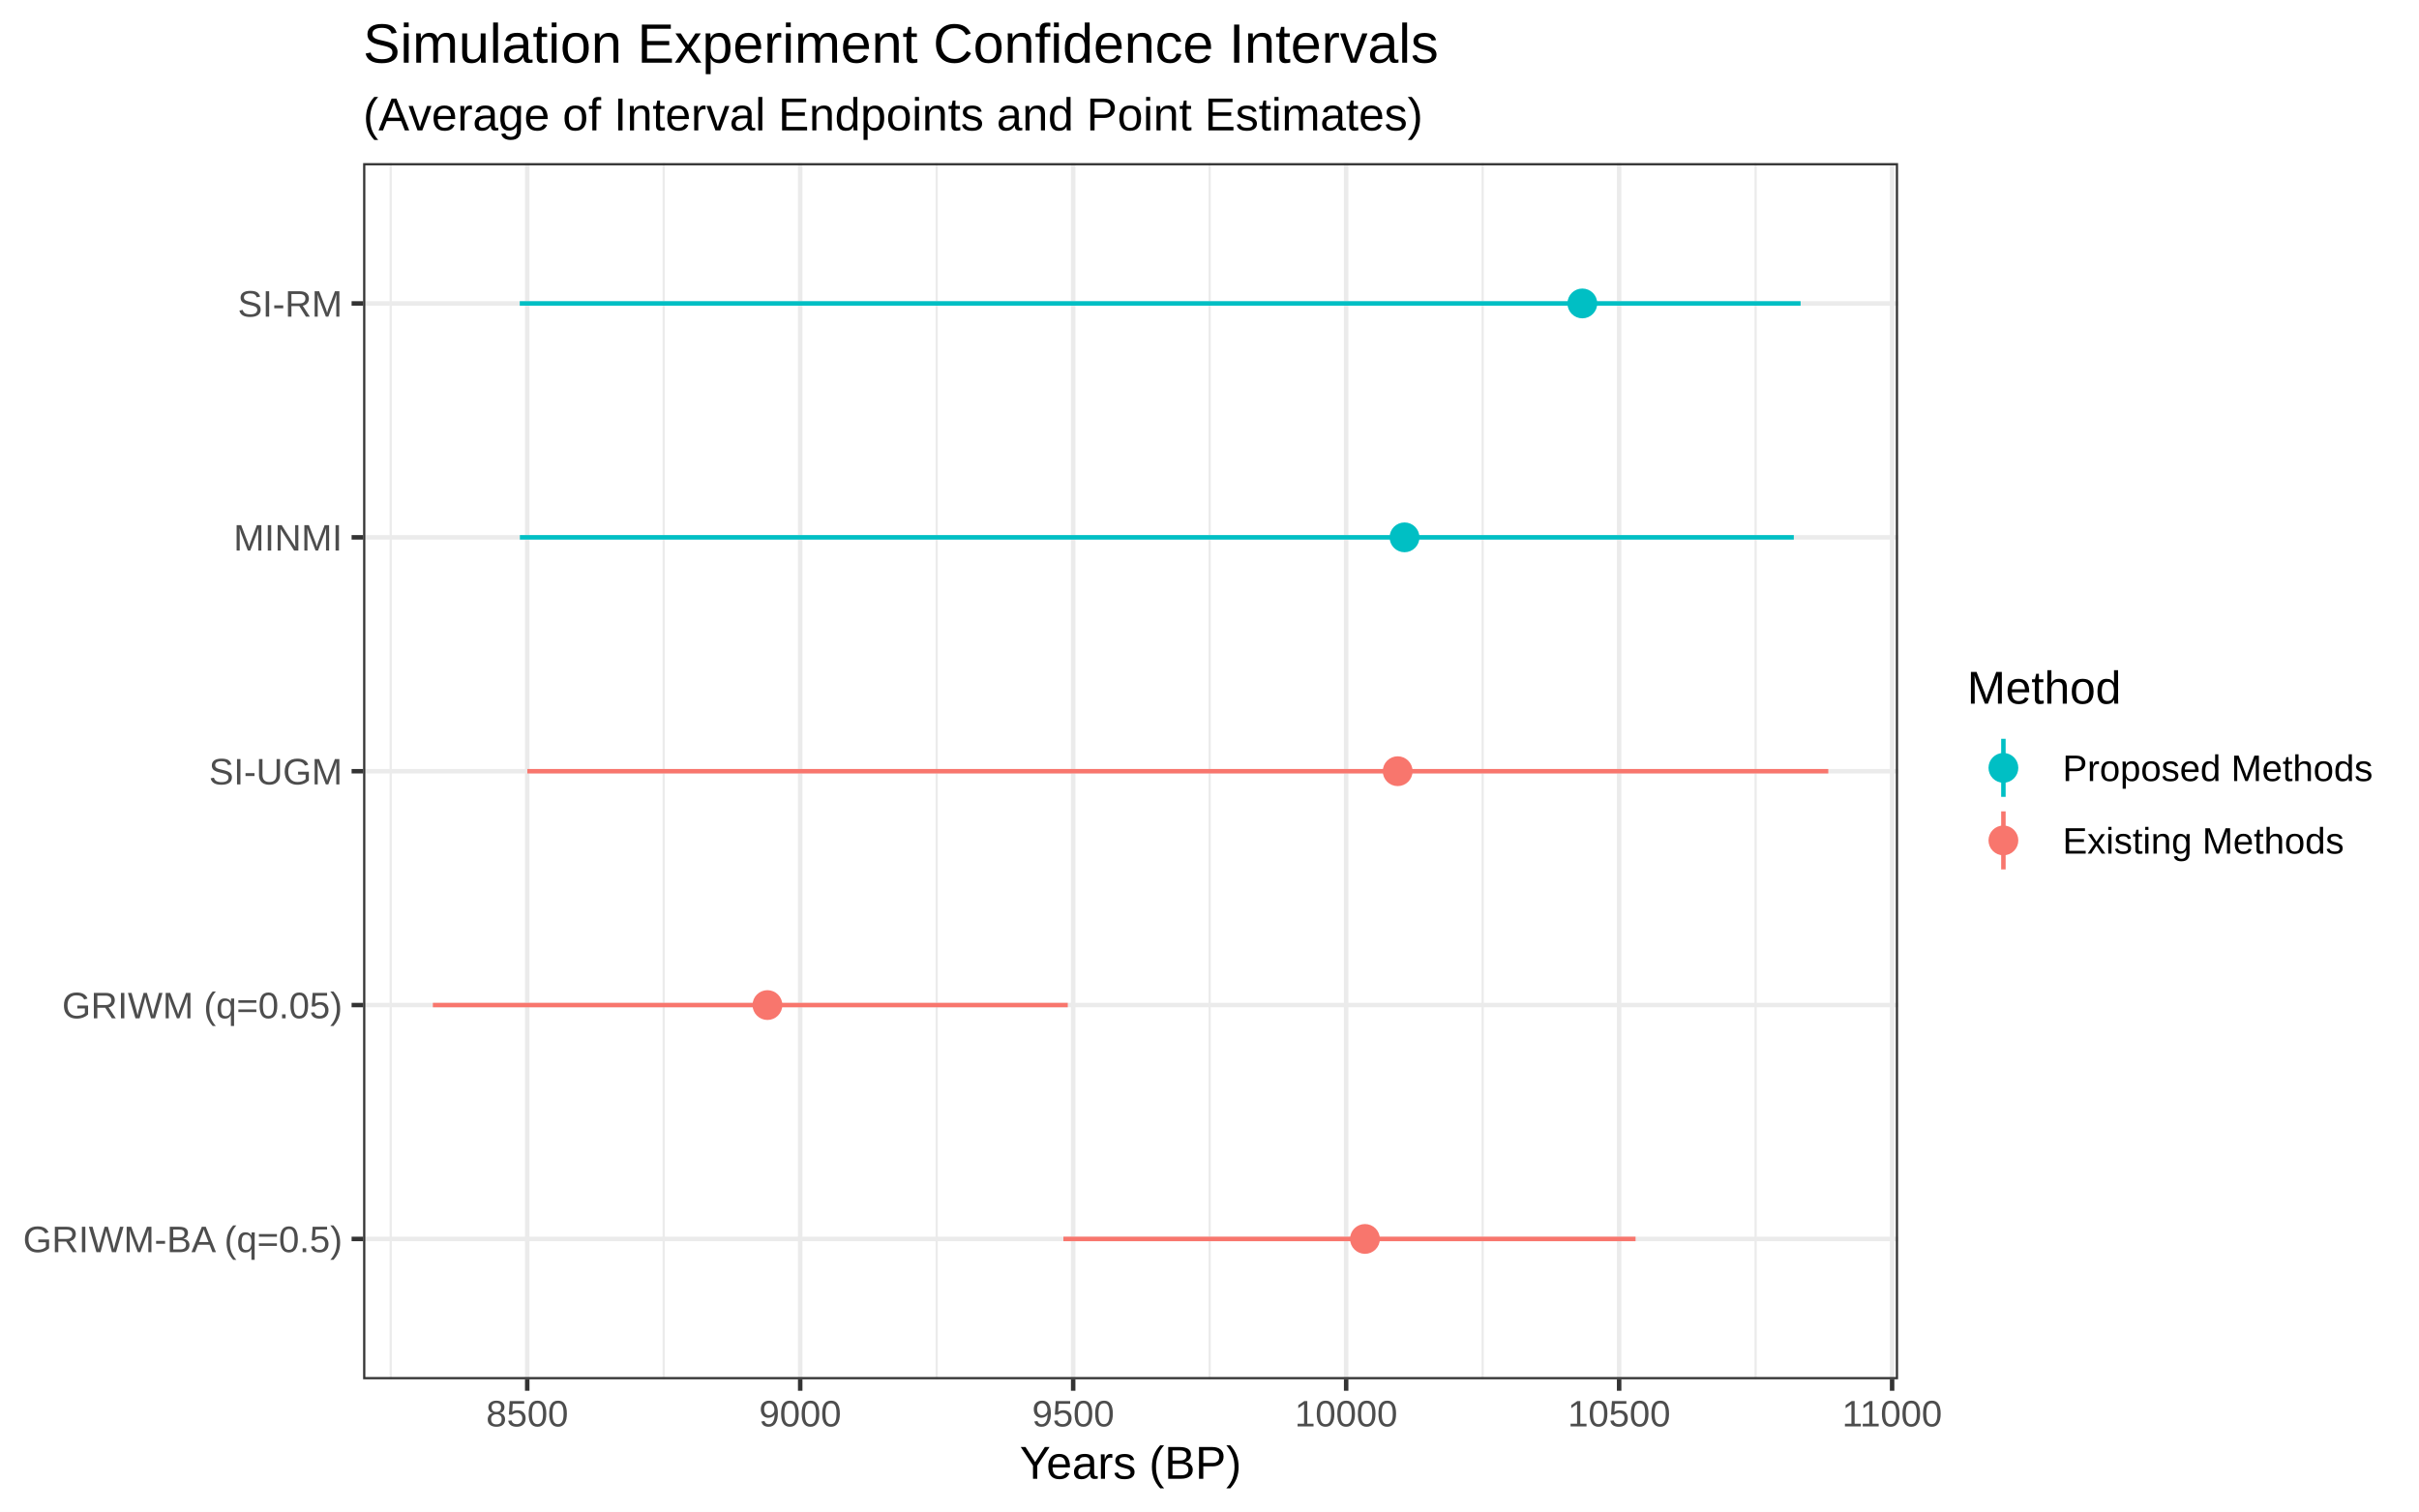
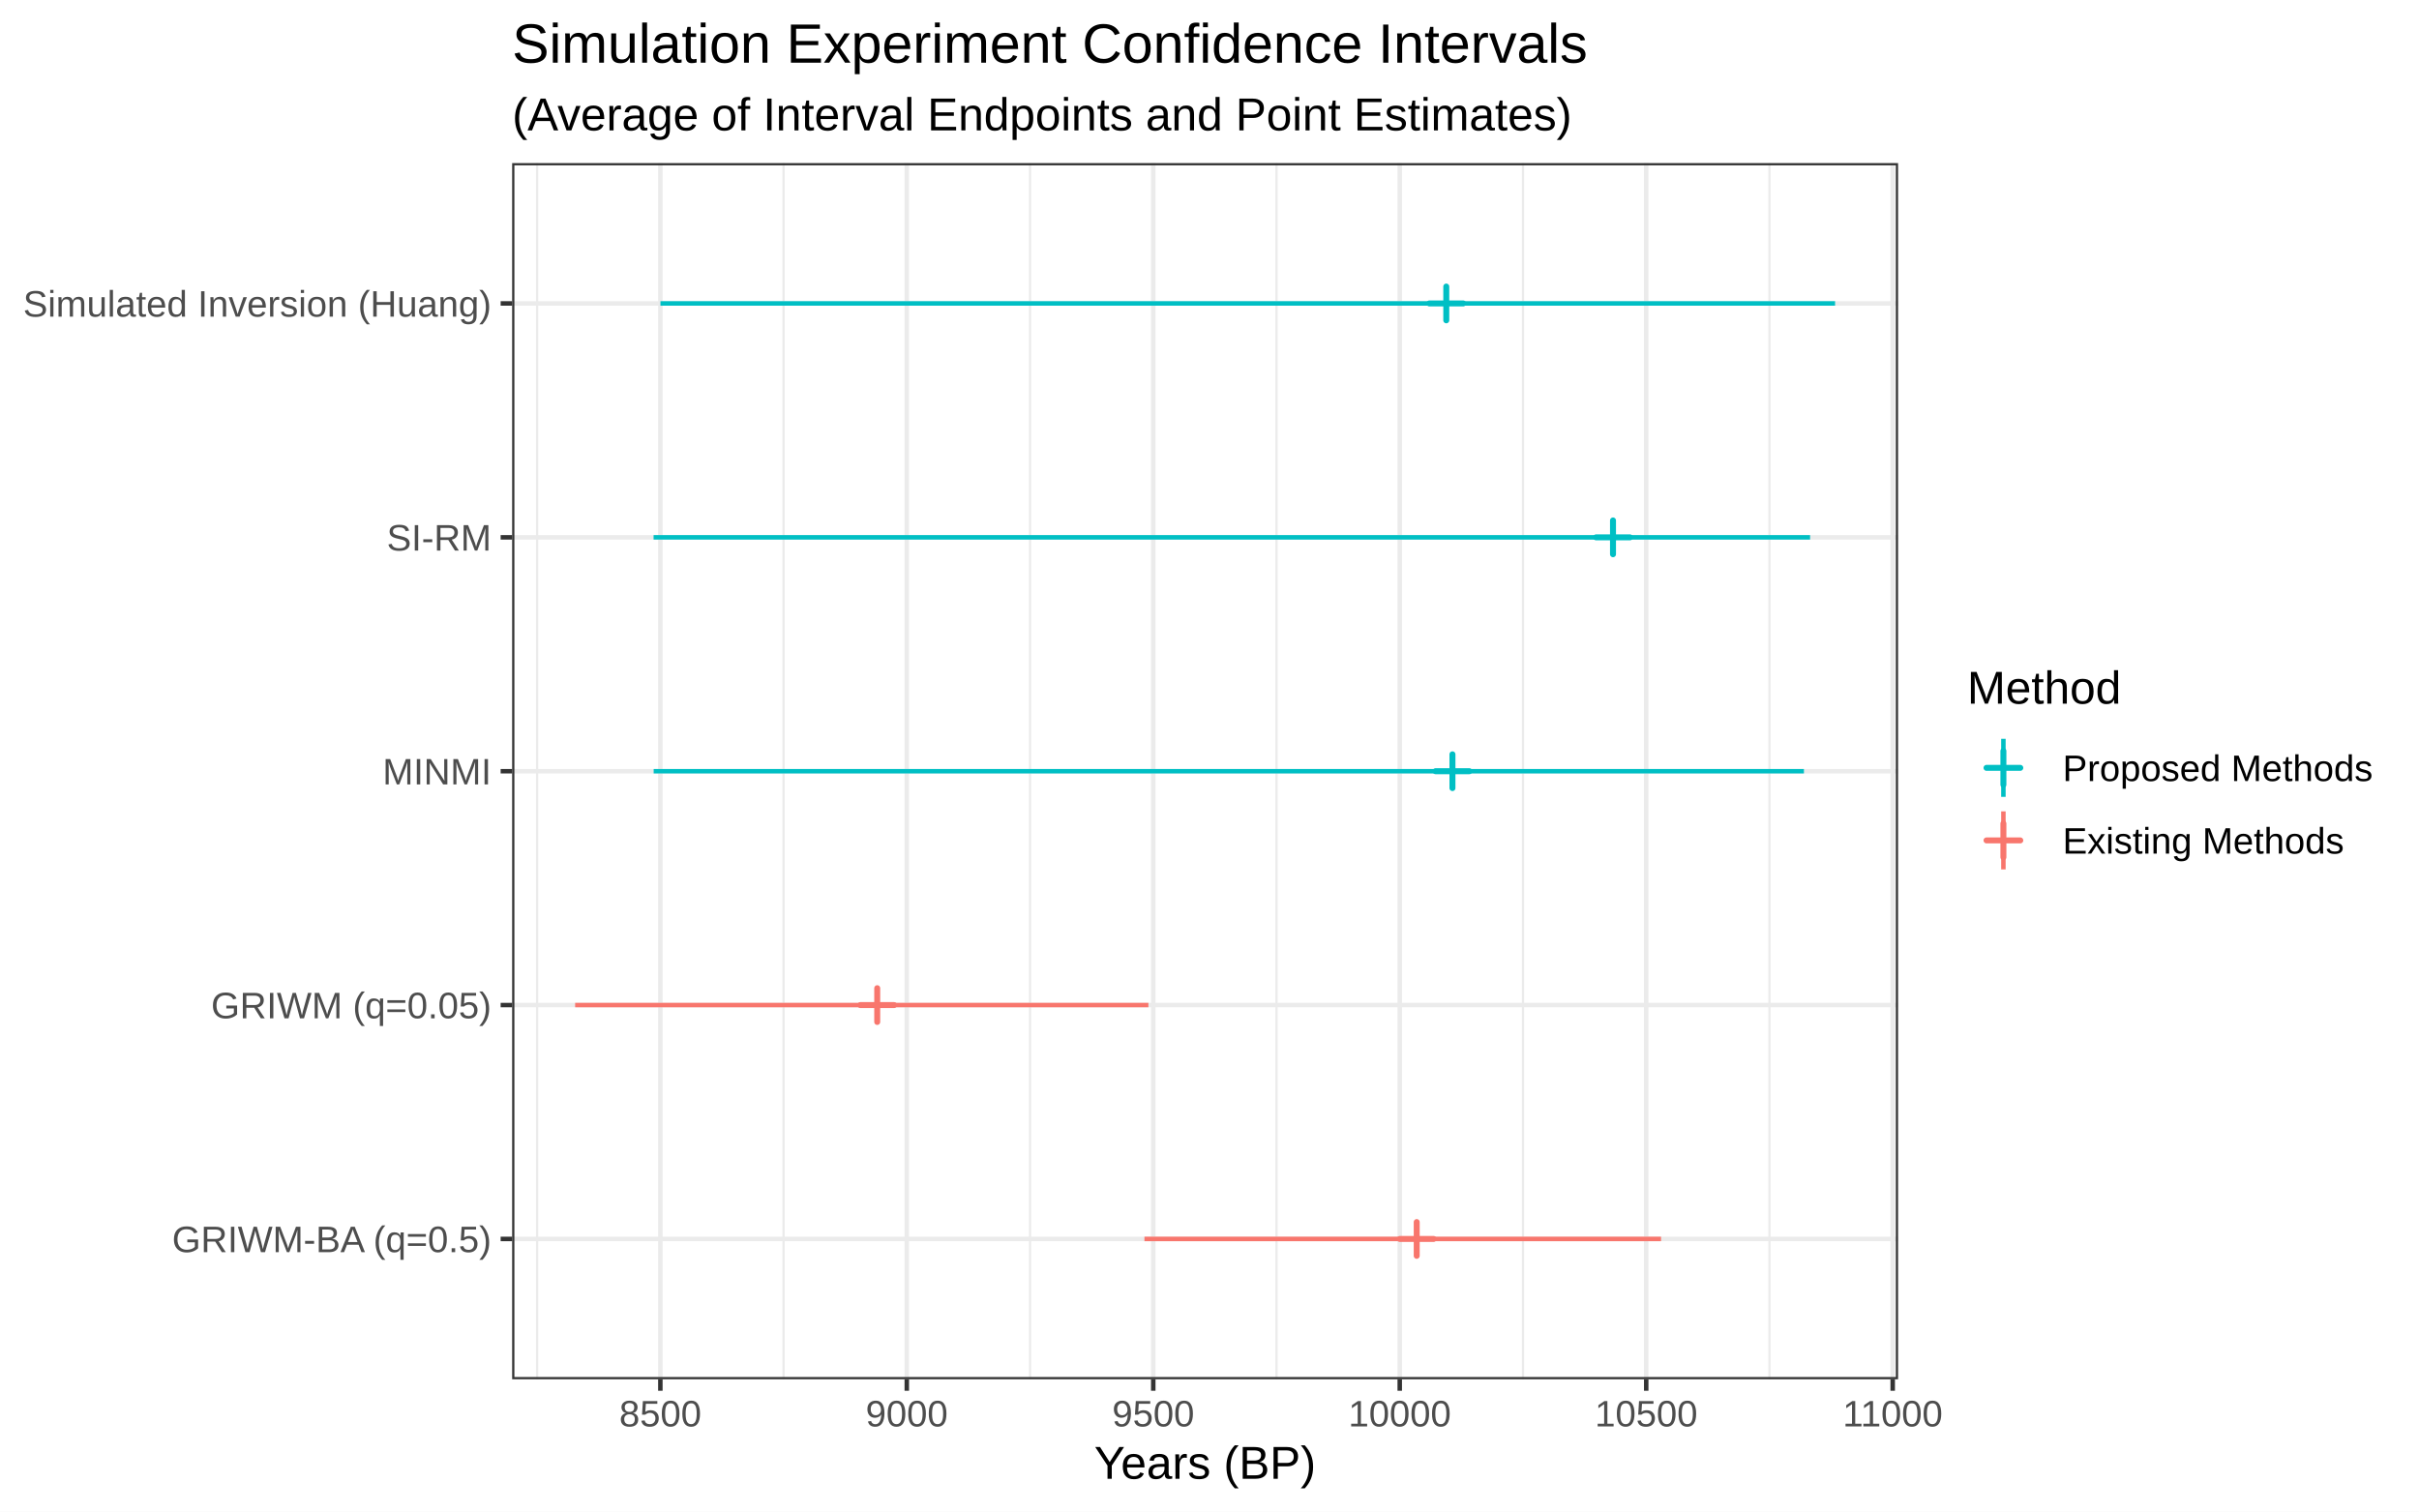
<svg xmlns="http://www.w3.org/2000/svg" class="svglite" width="576.00pt" height="360.00pt" viewBox="0 0 576.00 360.00">
  <defs>
    <style type="text/css">
    .svglite line, .svglite polyline, .svglite polygon, .svglite path, .svglite rect, .svglite circle {
      fill: none;
      stroke: #000000;
      stroke-linecap: round;
      stroke-linejoin: round;
      stroke-miterlimit: 10.00;
    }
    .svglite text {
      white-space: pre;
    }
  </style>
  </defs>
-   <rect width="100%" height="100%" style="stroke: none; fill: #FFFFFF;" />
+   <rect width="100%" height="100%" style="stroke: none; fill: none;" />
  <defs>
    <clipPath id="cpMC4wMHw1NzYuMDB8MC4wMHwzNjAuMDA=">
      <rect x="0.00" y="0.00" width="576.00" height="360.00" />
    </clipPath>
  </defs>
  <g clip-path="url(#cpMC4wMHw1NzYuMDB8MC4wMHwzNjAuMDA=)">
-     <rect x="0" y="0.00" width="576.00" height="360.00" style="stroke-width: 1.07; stroke: #FFFFFF; fill: #FFFFFF;" />
+     <rect x="0.00" y="0.00" width="576.00" height="360.00" style="stroke-width: 1.07; stroke: #FFFFFF; fill: #FFFFFF;" />
  </g>
  <defs>
-     <clipPath id="cpODYuNDZ8NDUxLjk2fDM4Ljg1fDMyOC41MA==">
-       <rect x="86.46" y="38.85" width="365.50" height="289.65" />
+     <clipPath id="cpMTIxLjk1fDQ1MS45NnwzOC44NXwzMjguNTA=">
+       <rect x="121.95" y="38.85" width="330.01" height="289.65" />
    </clipPath>
  </defs>
-   <g clip-path="url(#cpODYuNDZ8NDUxLjk2fDM4Ljg1fDMyOC41MA==)">
-     <rect x="86.46" y="38.85" width="365.50" height="289.65" style="stroke-width: 1.07; stroke: none; fill: #FFFFFF;" />
-     <polyline points="93.04,328.50 93.04,38.85 " style="stroke-width: 0.53; stroke: #EBEBEB; stroke-linecap: butt;" />
-     <polyline points="158.04,328.50 158.04,38.85 " style="stroke-width: 0.53; stroke: #EBEBEB; stroke-linecap: butt;" />
-     <polyline points="223.04,328.50 223.04,38.85 " style="stroke-width: 0.53; stroke: #EBEBEB; stroke-linecap: butt;" />
-     <polyline points="288.04,328.50 288.04,38.85 " style="stroke-width: 0.53; stroke: #EBEBEB; stroke-linecap: butt;" />
-     <polyline points="353.04,328.50 353.04,38.85 " style="stroke-width: 0.53; stroke: #EBEBEB; stroke-linecap: butt;" />
-     <polyline points="418.04,328.50 418.04,38.85 " style="stroke-width: 0.53; stroke: #EBEBEB; stroke-linecap: butt;" />
-     <polyline points="86.46,295.08 451.96,295.08 " style="stroke-width: 1.07; stroke: #EBEBEB; stroke-linecap: butt;" />
-     <polyline points="86.46,239.38 451.96,239.38 " style="stroke-width: 1.07; stroke: #EBEBEB; stroke-linecap: butt;" />
-     <polyline points="86.46,183.68 451.96,183.68 " style="stroke-width: 1.07; stroke: #EBEBEB; stroke-linecap: butt;" />
-     <polyline points="86.46,127.98 451.96,127.98 " style="stroke-width: 1.07; stroke: #EBEBEB; stroke-linecap: butt;" />
-     <polyline points="86.46,72.27 451.96,72.27 " style="stroke-width: 1.07; stroke: #EBEBEB; stroke-linecap: butt;" />
-     <polyline points="125.54,328.50 125.54,38.85 " style="stroke-width: 1.07; stroke: #EBEBEB; stroke-linecap: butt;" />
-     <polyline points="190.54,328.50 190.54,38.85 " style="stroke-width: 1.07; stroke: #EBEBEB; stroke-linecap: butt;" />
-     <polyline points="255.54,328.50 255.54,38.85 " style="stroke-width: 1.07; stroke: #EBEBEB; stroke-linecap: butt;" />
-     <polyline points="320.54,328.50 320.54,38.85 " style="stroke-width: 1.07; stroke: #EBEBEB; stroke-linecap: butt;" />
-     <polyline points="385.54,328.50 385.54,38.85 " style="stroke-width: 1.07; stroke: #EBEBEB; stroke-linecap: butt;" />
-     <polyline points="450.54,328.50 450.54,38.85 " style="stroke-width: 1.07; stroke: #EBEBEB; stroke-linecap: butt;" />
-     <line x1="253.21" y1="295.08" x2="389.45" y2="295.08" style="stroke-width: 1.07; stroke: #F8766D; stroke-linecap: butt;" />
-     <line x1="103.07" y1="239.38" x2="254.25" y2="239.38" style="stroke-width: 1.07; stroke: #F8766D; stroke-linecap: butt;" />
-     <line x1="125.56" y1="183.68" x2="435.34" y2="183.68" style="stroke-width: 1.07; stroke: #F8766D; stroke-linecap: butt;" />
-     <line x1="123.79" y1="127.98" x2="427.13" y2="127.98" style="stroke-width: 1.07; stroke: #00BFC4; stroke-linecap: butt;" />
-     <line x1="123.76" y1="72.27" x2="428.75" y2="72.27" style="stroke-width: 1.07; stroke: #00BFC4; stroke-linecap: butt;" />
-     <circle cx="325.02" cy="295.08" r="2.84" style="stroke-width: 1.42; stroke: #F8766D; fill: #F8766D;" />
-     <circle cx="182.74" cy="239.38" r="2.84" style="stroke-width: 1.42; stroke: #F8766D; fill: #F8766D;" />
-     <circle cx="332.81" cy="183.68" r="2.84" style="stroke-width: 1.42; stroke: #F8766D; fill: #F8766D;" />
-     <circle cx="334.44" cy="127.98" r="2.84" style="stroke-width: 1.42; stroke: #00BFC4; fill: #00BFC4;" />
-     <circle cx="376.78" cy="72.27" r="2.84" style="stroke-width: 1.42; stroke: #00BFC4; fill: #00BFC4;" />
-     <rect x="86.46" y="38.85" width="365.50" height="289.65" style="stroke-width: 1.07; stroke: #333333;" />
+   <g clip-path="url(#cpMTIxLjk1fDQ1MS45NnwzOC44NXwzMjguNTA=)">
+     <rect x="121.95" y="38.85" width="330.01" height="289.65" style="stroke-width: 1.07; stroke: none; fill: #FFFFFF;" />
+     <polyline points="127.89,328.50 127.89,38.85 " style="stroke-width: 0.53; stroke: #EBEBEB; stroke-linecap: butt;" />
+     <polyline points="186.58,328.50 186.58,38.85 " style="stroke-width: 0.53; stroke: #EBEBEB; stroke-linecap: butt;" />
+     <polyline points="245.27,328.50 245.27,38.85 " style="stroke-width: 0.53; stroke: #EBEBEB; stroke-linecap: butt;" />
+     <polyline points="303.96,328.50 303.96,38.85 " style="stroke-width: 0.53; stroke: #EBEBEB; stroke-linecap: butt;" />
+     <polyline points="362.65,328.50 362.65,38.85 " style="stroke-width: 0.53; stroke: #EBEBEB; stroke-linecap: butt;" />
+     <polyline points="421.33,328.50 421.33,38.85 " style="stroke-width: 0.53; stroke: #EBEBEB; stroke-linecap: butt;" />
+     <polyline points="121.95,295.08 451.96,295.08 " style="stroke-width: 1.07; stroke: #EBEBEB; stroke-linecap: butt;" />
+     <polyline points="121.95,239.38 451.96,239.38 " style="stroke-width: 1.07; stroke: #EBEBEB; stroke-linecap: butt;" />
+     <polyline points="121.95,183.68 451.96,183.68 " style="stroke-width: 1.07; stroke: #EBEBEB; stroke-linecap: butt;" />
+     <polyline points="121.95,127.98 451.96,127.98 " style="stroke-width: 1.07; stroke: #EBEBEB; stroke-linecap: butt;" />
+     <polyline points="121.95,72.27 451.96,72.27 " style="stroke-width: 1.07; stroke: #EBEBEB; stroke-linecap: butt;" />
+     <polyline points="157.24,328.50 157.24,38.85 " style="stroke-width: 1.07; stroke: #EBEBEB; stroke-linecap: butt;" />
+     <polyline points="215.92,328.50 215.92,38.85 " style="stroke-width: 1.07; stroke: #EBEBEB; stroke-linecap: butt;" />
+     <polyline points="274.61,328.50 274.61,38.85 " style="stroke-width: 1.07; stroke: #EBEBEB; stroke-linecap: butt;" />
+     <polyline points="333.30,328.50 333.30,38.85 " style="stroke-width: 1.07; stroke: #EBEBEB; stroke-linecap: butt;" />
+     <polyline points="391.99,328.50 391.99,38.85 " style="stroke-width: 1.07; stroke: #EBEBEB; stroke-linecap: butt;" />
+     <polyline points="450.68,328.50 450.68,38.85 " style="stroke-width: 1.07; stroke: #EBEBEB; stroke-linecap: butt;" />
+     <line x1="272.51" y1="295.08" x2="395.52" y2="295.08" style="stroke-width: 1.07; stroke: #F8766D; stroke-linecap: butt;" />
+     <line x1="136.95" y1="239.38" x2="273.45" y2="239.38" style="stroke-width: 1.07; stroke: #F8766D; stroke-linecap: butt;" />
+     <line x1="155.65" y1="183.68" x2="429.54" y2="183.68" style="stroke-width: 1.07; stroke: #00BFC4; stroke-linecap: butt;" />
+     <line x1="155.63" y1="127.98" x2="431.01" y2="127.98" style="stroke-width: 1.07; stroke: #00BFC4; stroke-linecap: butt;" />
+     <line x1="157.26" y1="72.27" x2="436.96" y2="72.27" style="stroke-width: 1.07; stroke: #00BFC4; stroke-linecap: butt;" />
+     <line x1="333.32" y1="295.08" x2="341.36" y2="295.08" style="stroke-width: 1.42; stroke: #F8766D;" />
+     <line x1="337.34" y1="299.10" x2="337.34" y2="291.06" style="stroke-width: 1.42; stroke: #F8766D;" />
+     <line x1="204.86" y1="239.38" x2="212.90" y2="239.38" style="stroke-width: 1.42; stroke: #F8766D;" />
+     <line x1="208.88" y1="243.40" x2="208.88" y2="235.36" style="stroke-width: 1.42; stroke: #F8766D;" />
+     <line x1="341.83" y1="183.68" x2="349.87" y2="183.68" style="stroke-width: 1.42; stroke: #00BFC4;" />
+     <line x1="345.85" y1="187.70" x2="345.85" y2="179.66" style="stroke-width: 1.42; stroke: #00BFC4;" />
+     <line x1="380.06" y1="127.98" x2="388.10" y2="127.98" style="stroke-width: 1.42; stroke: #00BFC4;" />
+     <line x1="384.08" y1="132.00" x2="384.08" y2="123.96" style="stroke-width: 1.42; stroke: #00BFC4;" />
+     <line x1="340.36" y1="72.27" x2="348.40" y2="72.27" style="stroke-width: 1.42; stroke: #00BFC4;" />
+     <line x1="344.38" y1="76.29" x2="344.38" y2="68.25" style="stroke-width: 1.42; stroke: #00BFC4;" />
+     <rect x="121.95" y="38.85" width="330.01" height="289.65" style="stroke-width: 1.07; stroke: #333333;" />
  </g>
  <g clip-path="url(#cpMC4wMHw1NzYuMDB8MC4wMHwzNjAuMDA=)">
-     <text x="81.53" y="298.23" text-anchor="end" style="font-size: 8.80px;fill: #4D4D4D; font-family: &quot;Arial&quot;;" textLength="76.05px" lengthAdjust="spacingAndGlyphs">GRIWM-BA (q=0.5)</text>
-     <text x="81.53" y="242.53" text-anchor="end" style="font-size: 8.80px;fill: #4D4D4D; font-family: &quot;Arial&quot;;" textLength="66.76px" lengthAdjust="spacingAndGlyphs">GRIWM (q=0.05)</text>
-     <text x="81.53" y="186.83" text-anchor="end" style="font-size: 8.80px;fill: #4D4D4D; font-family: &quot;Arial&quot;;" textLength="31.77px" lengthAdjust="spacingAndGlyphs">SI-UGM</text>
-     <text x="81.53" y="131.13" text-anchor="end" style="font-size: 8.80px;fill: #4D4D4D; font-family: &quot;Arial&quot;;" textLength="25.91px" lengthAdjust="spacingAndGlyphs">MINMI</text>
-     <text x="81.53" y="75.42" text-anchor="end" style="font-size: 8.80px;fill: #4D4D4D; font-family: &quot;Arial&quot;;" textLength="24.93px" lengthAdjust="spacingAndGlyphs">SI-RM</text>
-     <polyline points="83.72,295.08 86.46,295.08 " style="stroke-width: 1.07; stroke: #333333; stroke-linecap: butt;" />
-     <polyline points="83.72,239.38 86.46,239.38 " style="stroke-width: 1.07; stroke: #333333; stroke-linecap: butt;" />
-     <polyline points="83.72,183.68 86.46,183.68 " style="stroke-width: 1.07; stroke: #333333; stroke-linecap: butt;" />
-     <polyline points="83.72,127.98 86.46,127.98 " style="stroke-width: 1.07; stroke: #333333; stroke-linecap: butt;" />
-     <polyline points="83.72,72.27 86.46,72.27 " style="stroke-width: 1.07; stroke: #333333; stroke-linecap: butt;" />
-     <polyline points="125.54,331.24 125.54,328.50 " style="stroke-width: 1.07; stroke: #333333; stroke-linecap: butt;" />
-     <polyline points="190.54,331.24 190.54,328.50 " style="stroke-width: 1.07; stroke: #333333; stroke-linecap: butt;" />
-     <polyline points="255.54,331.24 255.54,328.50 " style="stroke-width: 1.07; stroke: #333333; stroke-linecap: butt;" />
-     <polyline points="320.54,331.24 320.54,328.50 " style="stroke-width: 1.07; stroke: #333333; stroke-linecap: butt;" />
-     <polyline points="385.54,331.24 385.54,328.50 " style="stroke-width: 1.07; stroke: #333333; stroke-linecap: butt;" />
-     <polyline points="450.54,331.24 450.54,328.50 " style="stroke-width: 1.07; stroke: #333333; stroke-linecap: butt;" />
-     <text x="125.54" y="339.74" text-anchor="middle" style="font-size: 8.80px;fill: #4D4D4D; font-family: &quot;Arial&quot;;" textLength="19.58px" lengthAdjust="spacingAndGlyphs">8500</text>
-     <text x="190.54" y="339.74" text-anchor="middle" style="font-size: 8.80px;fill: #4D4D4D; font-family: &quot;Arial&quot;;" textLength="19.58px" lengthAdjust="spacingAndGlyphs">9000</text>
-     <text x="255.54" y="339.74" text-anchor="middle" style="font-size: 8.80px;fill: #4D4D4D; font-family: &quot;Arial&quot;;" textLength="19.58px" lengthAdjust="spacingAndGlyphs">9500</text>
-     <text x="320.54" y="339.74" text-anchor="middle" style="font-size: 8.80px;fill: #4D4D4D; font-family: &quot;Arial&quot;;" textLength="24.48px" lengthAdjust="spacingAndGlyphs">10000</text>
-     <text x="385.54" y="339.74" text-anchor="middle" style="font-size: 8.80px;fill: #4D4D4D; font-family: &quot;Arial&quot;;" textLength="24.48px" lengthAdjust="spacingAndGlyphs">10500</text>
-     <text x="450.54" y="339.74" text-anchor="middle" style="font-size: 8.80px;fill: #4D4D4D; font-family: &quot;Arial&quot;;" textLength="23.82px" lengthAdjust="spacingAndGlyphs">11000</text>
-     <text x="269.21" y="352.20" text-anchor="middle" style="font-size: 11.00px; font-family: &quot;Arial&quot;;" textLength="52.80px" lengthAdjust="spacingAndGlyphs">Years (BP)</text>
+     <text x="117.01" y="298.23" text-anchor="end" style="font-size: 8.80px;fill: #4D4D4D; font-family: &quot;Arial&quot;;" textLength="76.05px" lengthAdjust="spacingAndGlyphs">GRIWM-BA (q=0.5)</text>
+     <text x="117.01" y="242.53" text-anchor="end" style="font-size: 8.80px;fill: #4D4D4D; font-family: &quot;Arial&quot;;" textLength="66.76px" lengthAdjust="spacingAndGlyphs">GRIWM (q=0.05)</text>
+     <text x="117.01" y="186.83" text-anchor="end" style="font-size: 8.80px;fill: #4D4D4D; font-family: &quot;Arial&quot;;" textLength="25.91px" lengthAdjust="spacingAndGlyphs">MINMI</text>
+     <text x="117.01" y="131.13" text-anchor="end" style="font-size: 8.80px;fill: #4D4D4D; font-family: &quot;Arial&quot;;" textLength="24.93px" lengthAdjust="spacingAndGlyphs">SI-RM</text>
+     <text x="117.01" y="75.42" text-anchor="end" style="font-size: 8.80px;fill: #4D4D4D; font-family: &quot;Arial&quot;;" textLength="111.54px" lengthAdjust="spacingAndGlyphs">Simulated Inversion (Huang)</text>
+     <polyline points="119.21,295.08 121.95,295.08 " style="stroke-width: 1.07; stroke: #333333; stroke-linecap: butt;" />
+     <polyline points="119.21,239.38 121.95,239.38 " style="stroke-width: 1.07; stroke: #333333; stroke-linecap: butt;" />
+     <polyline points="119.21,183.68 121.95,183.68 " style="stroke-width: 1.07; stroke: #333333; stroke-linecap: butt;" />
+     <polyline points="119.21,127.98 121.95,127.98 " style="stroke-width: 1.07; stroke: #333333; stroke-linecap: butt;" />
+     <polyline points="119.21,72.27 121.95,72.27 " style="stroke-width: 1.07; stroke: #333333; stroke-linecap: butt;" />
+     <polyline points="157.24,331.24 157.24,328.50 " style="stroke-width: 1.07; stroke: #333333; stroke-linecap: butt;" />
+     <polyline points="215.92,331.24 215.92,328.50 " style="stroke-width: 1.07; stroke: #333333; stroke-linecap: butt;" />
+     <polyline points="274.61,331.24 274.61,328.50 " style="stroke-width: 1.07; stroke: #333333; stroke-linecap: butt;" />
+     <polyline points="333.30,331.24 333.30,328.50 " style="stroke-width: 1.07; stroke: #333333; stroke-linecap: butt;" />
+     <polyline points="391.99,331.24 391.99,328.50 " style="stroke-width: 1.07; stroke: #333333; stroke-linecap: butt;" />
+     <polyline points="450.68,331.24 450.68,328.50 " style="stroke-width: 1.07; stroke: #333333; stroke-linecap: butt;" />
+     <text x="157.24" y="339.74" text-anchor="middle" style="font-size: 8.80px;fill: #4D4D4D; font-family: &quot;Arial&quot;;" textLength="19.58px" lengthAdjust="spacingAndGlyphs">8500</text>
+     <text x="215.92" y="339.74" text-anchor="middle" style="font-size: 8.80px;fill: #4D4D4D; font-family: &quot;Arial&quot;;" textLength="19.58px" lengthAdjust="spacingAndGlyphs">9000</text>
+     <text x="274.61" y="339.74" text-anchor="middle" style="font-size: 8.80px;fill: #4D4D4D; font-family: &quot;Arial&quot;;" textLength="19.58px" lengthAdjust="spacingAndGlyphs">9500</text>
+     <text x="333.30" y="339.74" text-anchor="middle" style="font-size: 8.80px;fill: #4D4D4D; font-family: &quot;Arial&quot;;" textLength="24.48px" lengthAdjust="spacingAndGlyphs">10000</text>
+     <text x="391.99" y="339.74" text-anchor="middle" style="font-size: 8.80px;fill: #4D4D4D; font-family: &quot;Arial&quot;;" textLength="24.48px" lengthAdjust="spacingAndGlyphs">10500</text>
+     <text x="450.68" y="339.74" text-anchor="middle" style="font-size: 8.80px;fill: #4D4D4D; font-family: &quot;Arial&quot;;" textLength="23.82px" lengthAdjust="spacingAndGlyphs">11000</text>
+     <text x="286.95" y="352.20" text-anchor="middle" style="font-size: 11.00px; font-family: &quot;Arial&quot;;" textLength="52.80px" lengthAdjust="spacingAndGlyphs">Years (BP)</text>
    <rect x="462.92" y="153.08" width="107.60" height="61.19" style="stroke-width: 1.07; stroke: none; fill: #FFFFFF;" />
    <text x="468.40" y="167.60" style="font-size: 11.00px; font-family: &quot;Arial&quot;;" textLength="36.71px" lengthAdjust="spacingAndGlyphs">Method</text>
    <rect x="468.40" y="174.24" width="17.28" height="17.28" style="stroke-width: 1.07; stroke: none; fill: #FFFFFF;" />
    <line x1="477.04" y1="189.79" x2="477.04" y2="175.96" style="stroke-width: 1.07; stroke: #00BFC4; stroke-linecap: butt;" />
-     <circle cx="477.04" cy="182.88" r="2.84" style="stroke-width: 1.42; stroke: #00BFC4; fill: #00BFC4;" />
+     <line x1="473.02" y1="182.88" x2="481.06" y2="182.88" style="stroke-width: 1.42; stroke: #00BFC4;" />
+     <line x1="477.04" y1="186.90" x2="477.04" y2="178.86" style="stroke-width: 1.42; stroke: #00BFC4;" />
    <rect x="468.40" y="191.52" width="17.28" height="17.28" style="stroke-width: 1.07; stroke: none; fill: #FFFFFF;" />
    <line x1="477.04" y1="207.07" x2="477.04" y2="193.24" style="stroke-width: 1.07; stroke: #F8766D; stroke-linecap: butt;" />
-     <circle cx="477.04" cy="200.16" r="2.84" style="stroke-width: 1.42; stroke: #F8766D; fill: #F8766D;" />
+     <line x1="473.02" y1="200.16" x2="481.06" y2="200.16" style="stroke-width: 1.42; stroke: #F8766D;" />
+     <line x1="477.04" y1="204.18" x2="477.04" y2="196.14" style="stroke-width: 1.42; stroke: #F8766D;" />
    <text x="491.15" y="186.03" style="font-size: 8.80px; font-family: &quot;Arial&quot;;" textLength="73.89px" lengthAdjust="spacingAndGlyphs">Proposed Methods</text>
    <text x="491.15" y="203.31" style="font-size: 8.80px; font-family: &quot;Arial&quot;;" textLength="67.02px" lengthAdjust="spacingAndGlyphs">Existing Methods</text>
-     <text x="86.46" y="31.05" style="font-size: 11.00px; font-family: &quot;Arial&quot;;" textLength="252.42px" lengthAdjust="spacingAndGlyphs">(Average of Interval Endpoints and Point Estimates)</text>
-     <text x="86.46" y="14.93" style="font-size: 13.20px; font-family: &quot;Arial&quot;;" textLength="255.89px" lengthAdjust="spacingAndGlyphs">Simulation Experiment Confidence Intervals</text>
+     <text x="121.95" y="31.05" style="font-size: 11.00px; font-family: &quot;Arial&quot;;" textLength="252.42px" lengthAdjust="spacingAndGlyphs">(Average of Interval Endpoints and Point Estimates)</text>
+     <text x="121.95" y="14.93" style="font-size: 13.20px; font-family: &quot;Arial&quot;;" textLength="255.89px" lengthAdjust="spacingAndGlyphs">Simulation Experiment Confidence Intervals</text>
  </g>
</svg>
